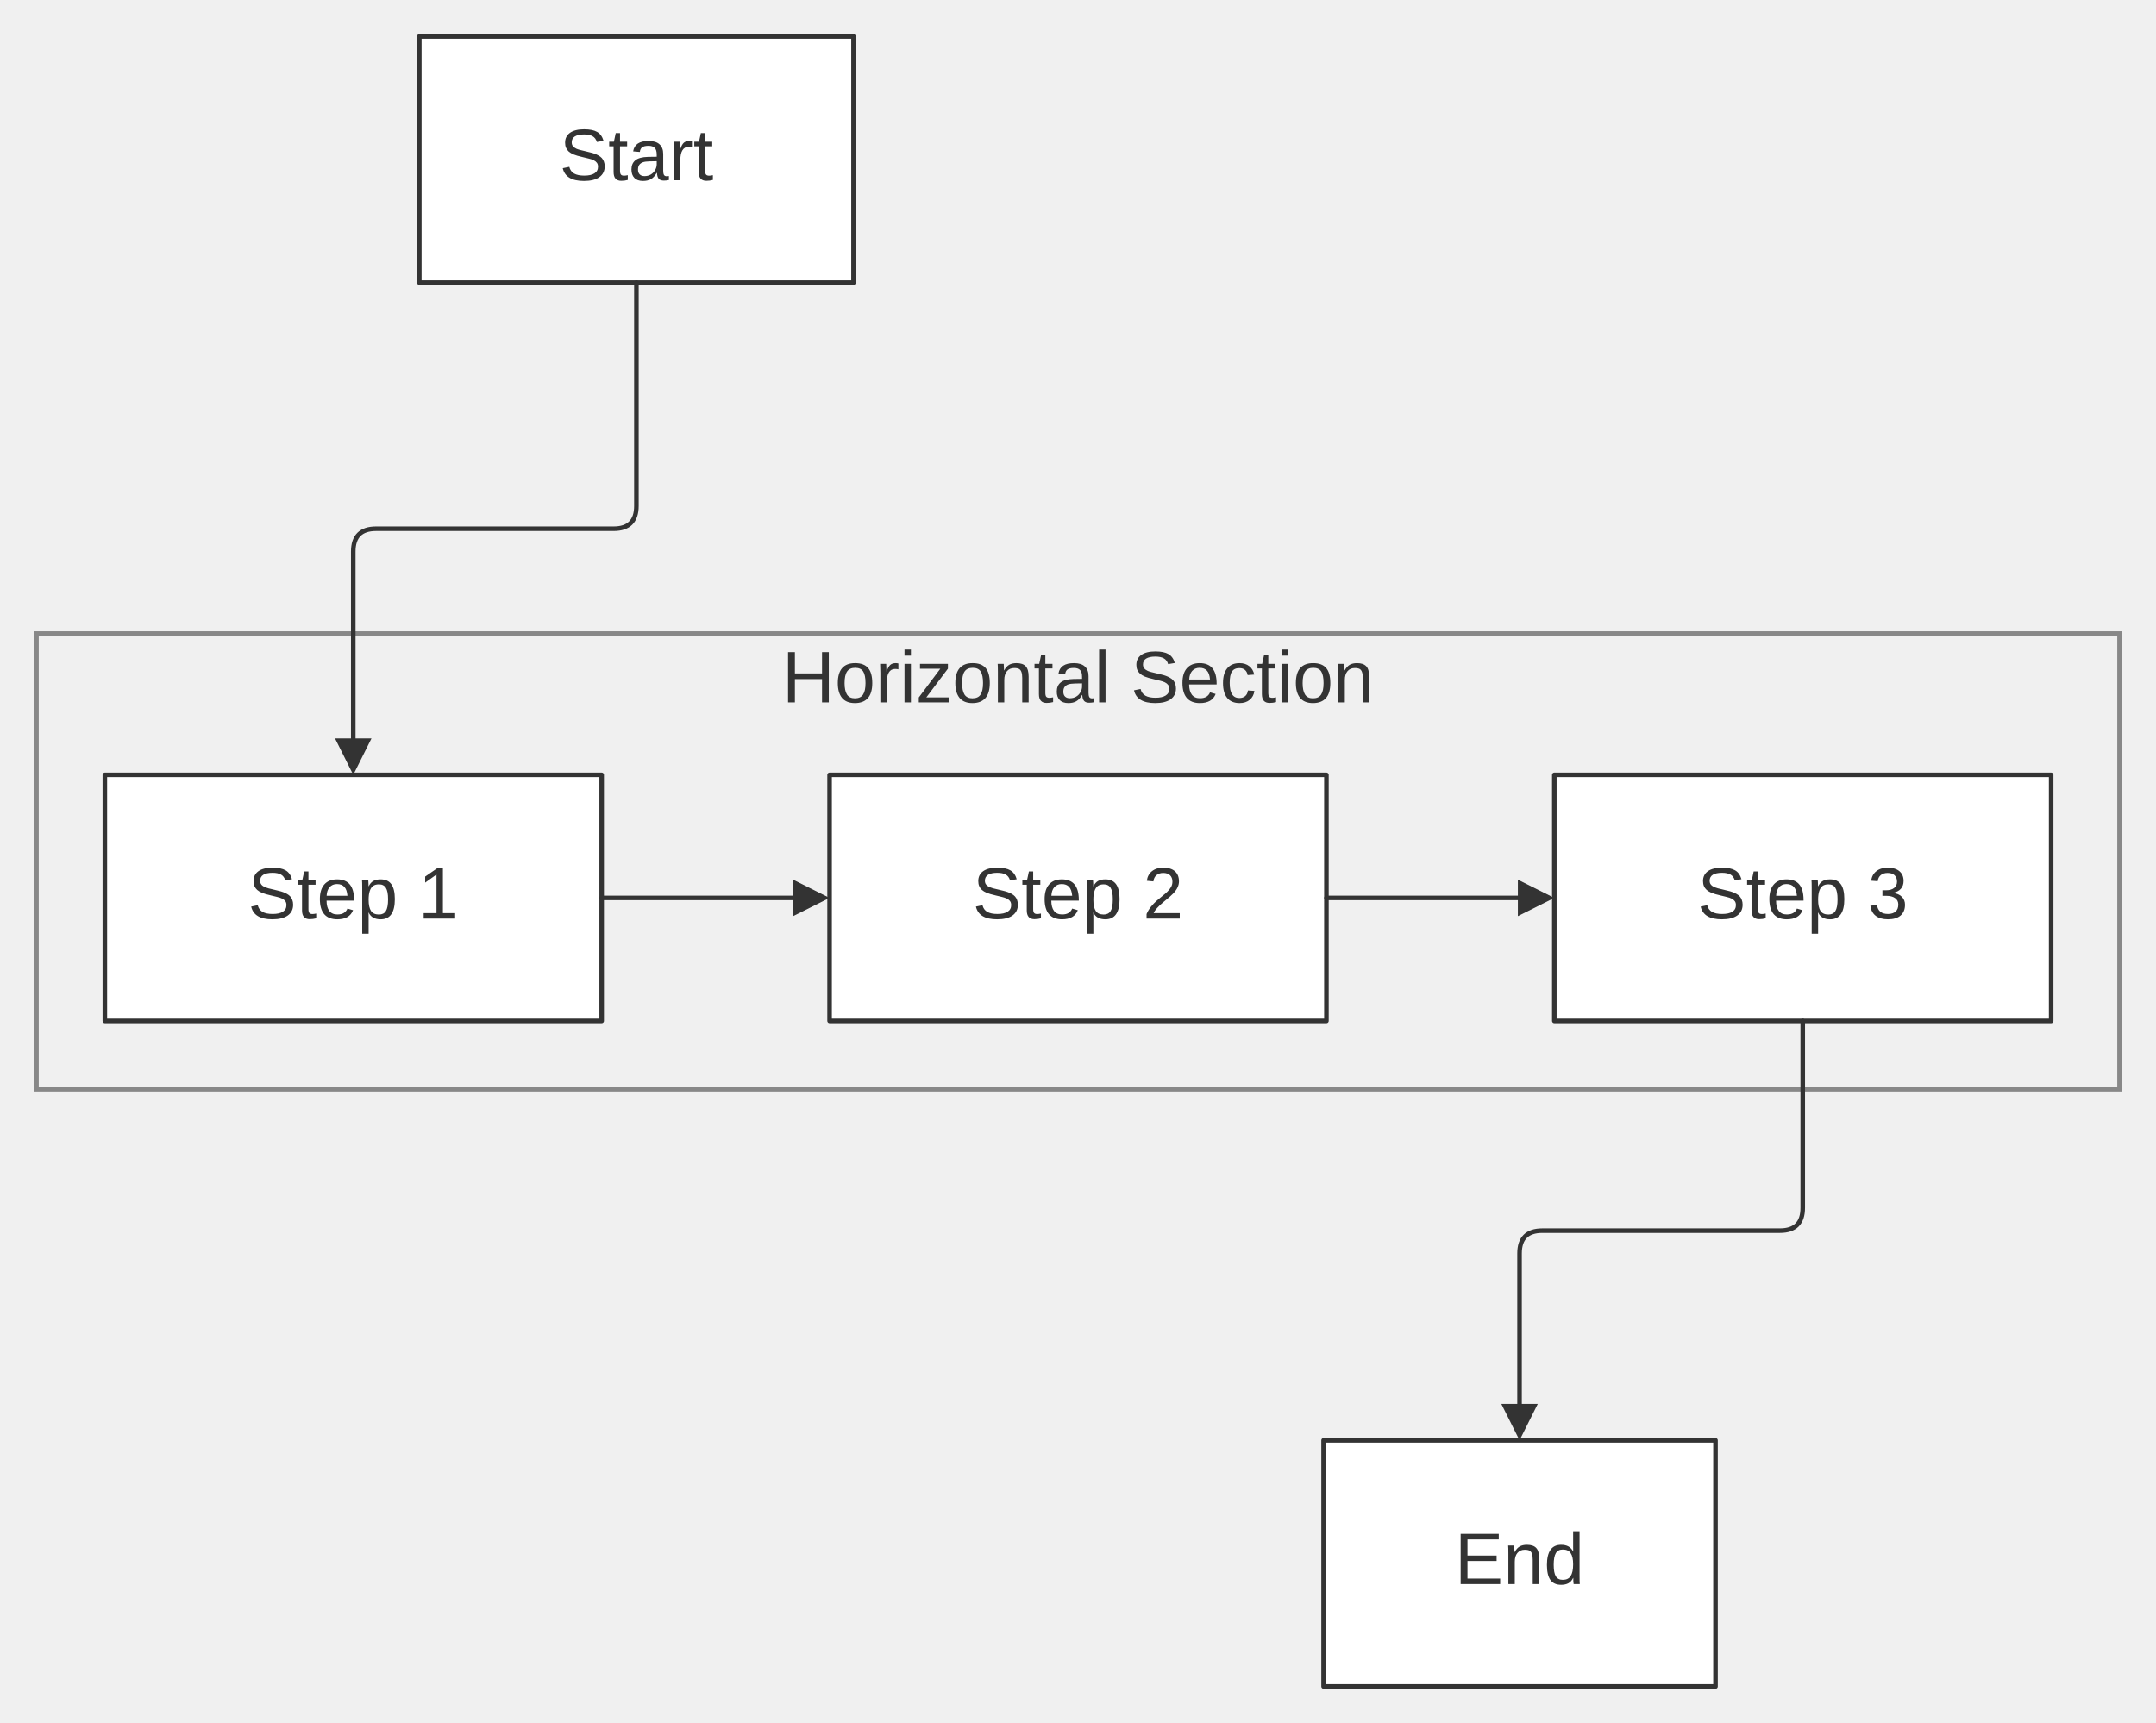
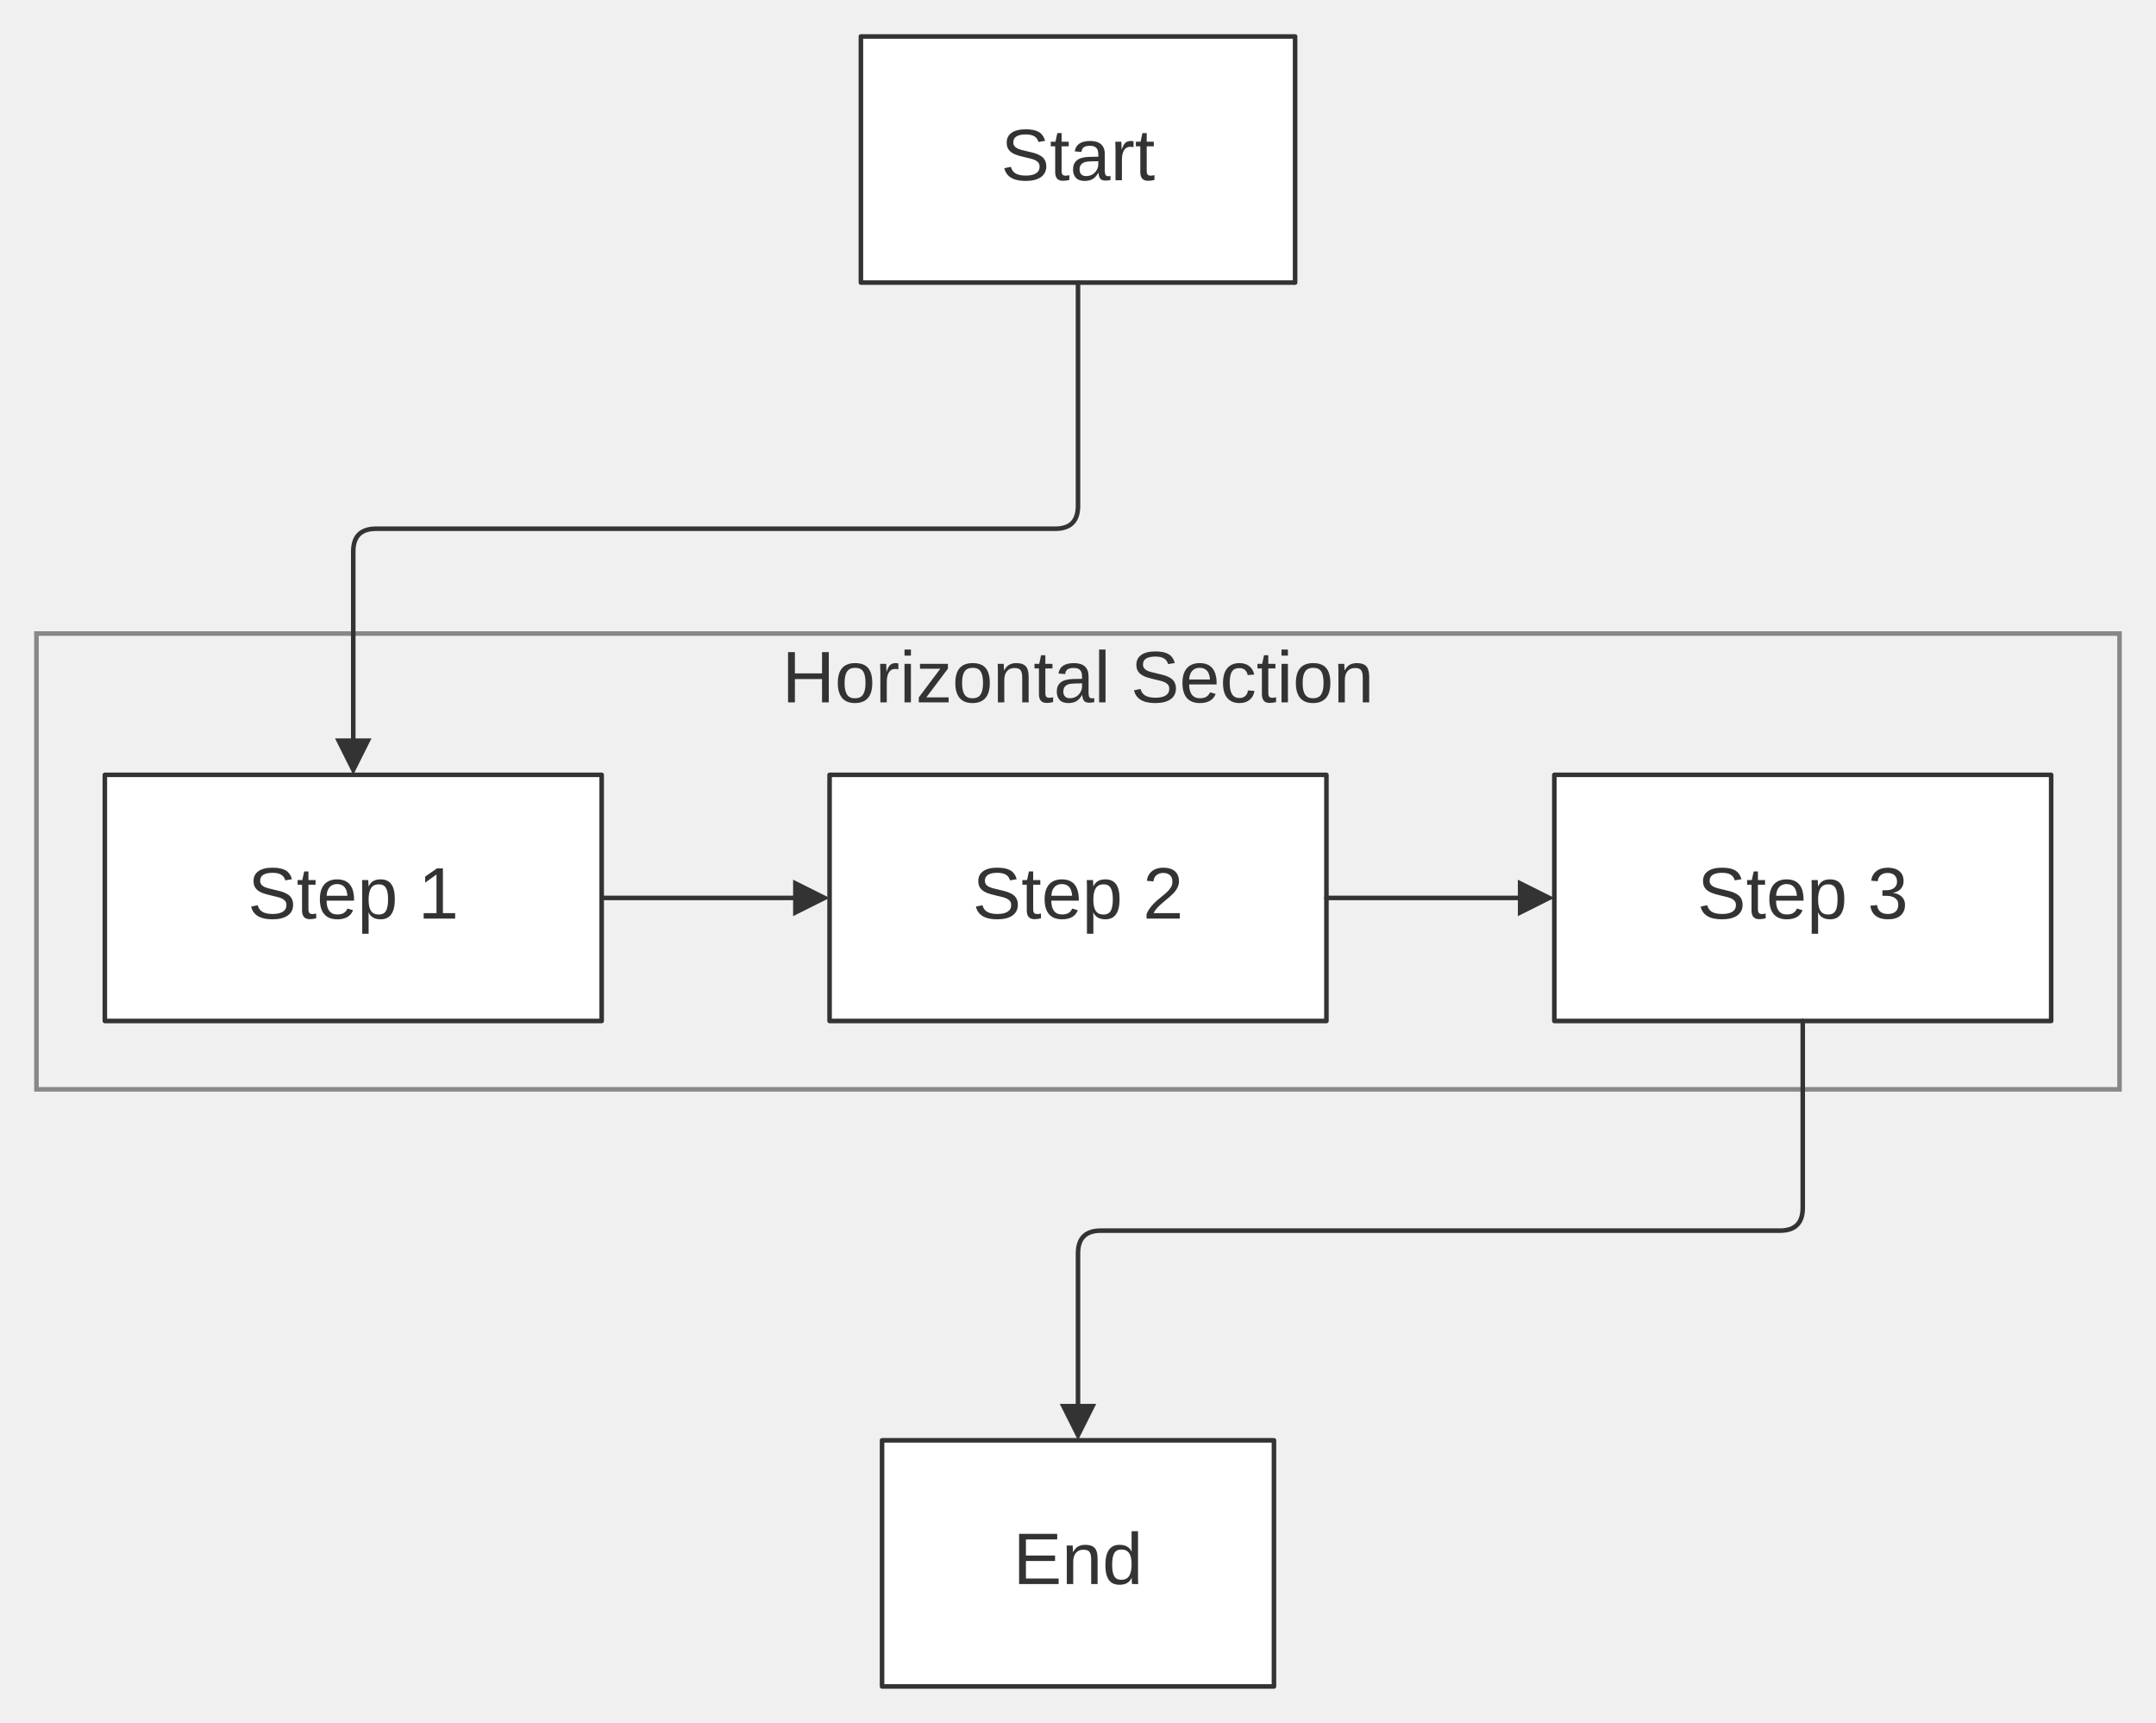
<svg xmlns="http://www.w3.org/2000/svg" width="100%" viewBox="0 0 473.00 378.00" style="max-width: 473.00px; background-color: #ffffff;" font-family="&quot;trebuchet ms&quot;, verdana, arial, sans-serif" font-size="16.00">
  <defs>
    <marker id="arrowhead" viewBox="0 0 10.00 10.00" refX="5.00" refY="5.00" markerWidth="8.00" markerHeight="8.00" orient="auto-start-reverse" markerUnits="userSpaceOnUse">
      <path d="M 0 0 L 10.00 5.00 L 0 10.00 z" fill="#333" />
    </marker>
    <marker id="crosshead" viewBox="0 0 11.00 11.00" refX="12.00" refY="5.20" markerWidth="11.00" markerHeight="11.00" orient="auto-start-reverse" markerUnits="userSpaceOnUse">
      <path d="M 1,1 l 9,9 M 10,1 l -9,9" stroke="#333" stroke-width="2" />
    </marker>
    <marker id="circlehead" viewBox="0 0 12.00 12.00" refX="11.00" refY="6.00" markerWidth="12.00" markerHeight="12.00" orient="auto-start-reverse" markerUnits="userSpaceOnUse">
      <circle cx="6" cy="6" r="5" stroke="#333" stroke-width="1" fill="white" />
    </marker>
    <marker id="open-arrowhead" viewBox="0 0 10.00 10.00" refX="5.00" refY="5.00" markerWidth="8.00" markerHeight="8.00" orient="auto-start-reverse" markerUnits="userSpaceOnUse">
      <polygon points="0,0 10.00,5.00 0,10.00" fill="white" stroke="#333" stroke-width="1" />
    </marker>
    <marker id="diamondhead" viewBox="0 0 12.00 12.00" refX="6.00" refY="6.00" markerWidth="12.00" markerHeight="12.00" orient="auto-start-reverse" markerUnits="userSpaceOnUse">
      <polygon points="0,6.00 6.00,0 12.00,6.00 6.00,12.00" fill="#333" />
    </marker>
    <marker id="open-diamondhead" viewBox="0 0 12.00 12.00" refX="6.00" refY="6.00" markerWidth="12.00" markerHeight="12.00" orient="auto-start-reverse" markerUnits="userSpaceOnUse">
      <polygon points="0,6.00 6.00,0 12.00,6.00 6.00,12.00" fill="white" stroke="#333" stroke-width="1" />
    </marker>
  </defs>
  <g transform="translate(-20.00,0.00)">
    <g class="clusters">
      <rect class="subgraph" x="28.00" y="139.00" width="457.00" height="100.00" fill="none" stroke="#888" stroke-width="1.00" />
      <text x="256.50" y="143.00" text-anchor="middle" dominant-baseline="hanging" fill="#333">Horizontal Section</text>
    </g>
    <g class="nodes">
      <rect x="43.00" y="170.00" width="109.00" height="54.00" fill="white" stroke="#333" stroke-width="1.00" stroke-linejoin="round" />
      <text x="97.50" y="197.00" text-anchor="middle" dominant-baseline="middle" fill="#333">Step 1</text>
      <rect x="202.00" y="170.00" width="109.00" height="54.00" fill="white" stroke="#333" stroke-width="1.00" stroke-linejoin="round" />
      <text x="256.50" y="197.00" text-anchor="middle" dominant-baseline="middle" fill="#333">Step 2</text>
      <rect x="361.00" y="170.00" width="109.00" height="54.00" fill="white" stroke="#333" stroke-width="1.00" stroke-linejoin="round" />
      <text x="415.50" y="197.00" text-anchor="middle" dominant-baseline="middle" fill="#333">Step 3</text>
-       <rect x="310.38" y="316.00" width="85.98" height="54.00" fill="white" stroke="#333" stroke-width="1.00" stroke-linejoin="round" />
-       <text x="353.37" y="343.00" text-anchor="middle" dominant-baseline="middle" fill="#333">End</text>
-       <rect x="111.99" y="8.00" width="95.26" height="54.00" fill="white" stroke="#333" stroke-width="1.00" stroke-linejoin="round" />
-       <text x="159.62" y="35.00" text-anchor="middle" dominant-baseline="middle" fill="#333">Start</text>
+       <rect x="213.51" y="316.00" width="85.98" height="54.00" fill="white" stroke="#333" stroke-width="1.00" stroke-linejoin="round" />
+       <text x="256.50" y="343.00" text-anchor="middle" dominant-baseline="middle" fill="#333">End</text>
+       <rect x="208.87" y="8.00" width="95.26" height="54.00" fill="white" stroke="#333" stroke-width="1.00" stroke-linejoin="round" />
+       <text x="256.50" y="35.00" text-anchor="middle" dominant-baseline="middle" fill="#333">Start</text>
    </g>
    <g class="edgePaths">
      <path d="M152.00,197.00 L198.00,197.00" stroke="#333" stroke-width="1.00" fill="none" stroke-linecap="round" stroke-linejoin="round" marker-end="url(#arrowhead)" />
      <path d="M311.00,197.00 L357.00,197.00" stroke="#333" stroke-width="1.00" fill="none" stroke-linecap="round" stroke-linejoin="round" marker-end="url(#arrowhead)" />
-       <path d="M159.62,62.00 L159.62,111.00 Q159.62,116.00 154.62,116.00 L102.50,116.00 Q97.50,116.00 97.50,121.00 L97.50,166.00" stroke="#333" stroke-width="1.00" fill="none" stroke-linecap="round" stroke-linejoin="round" marker-end="url(#arrowhead)" />
-       <path d="M415.50,224.00 L415.50,265.00 Q415.50,270.00 410.50,270.00 L358.37,270.00 Q353.37,270.00 353.37,275.00 L353.37,312.00" stroke="#333" stroke-width="1.00" fill="none" stroke-linecap="round" stroke-linejoin="round" marker-end="url(#arrowhead)" />
+       <path d="M256.50,62.00 L256.50,111.00 Q256.50,116.00 251.50,116.00 L102.50,116.00 Q97.50,116.00 97.50,121.00 L97.50,166.00" stroke="#333" stroke-width="1.00" fill="none" stroke-linecap="round" stroke-linejoin="round" marker-end="url(#arrowhead)" />
+       <path d="M415.50,224.00 L415.50,265.00 Q415.50,270.00 410.50,270.00 L261.50,270.00 Q256.50,270.00 256.50,275.00 L256.50,312.00" stroke="#333" stroke-width="1.00" fill="none" stroke-linecap="round" stroke-linejoin="round" marker-end="url(#arrowhead)" />
    </g>
    <g class="edgeLabels">
    </g>
  </g>
</svg>
